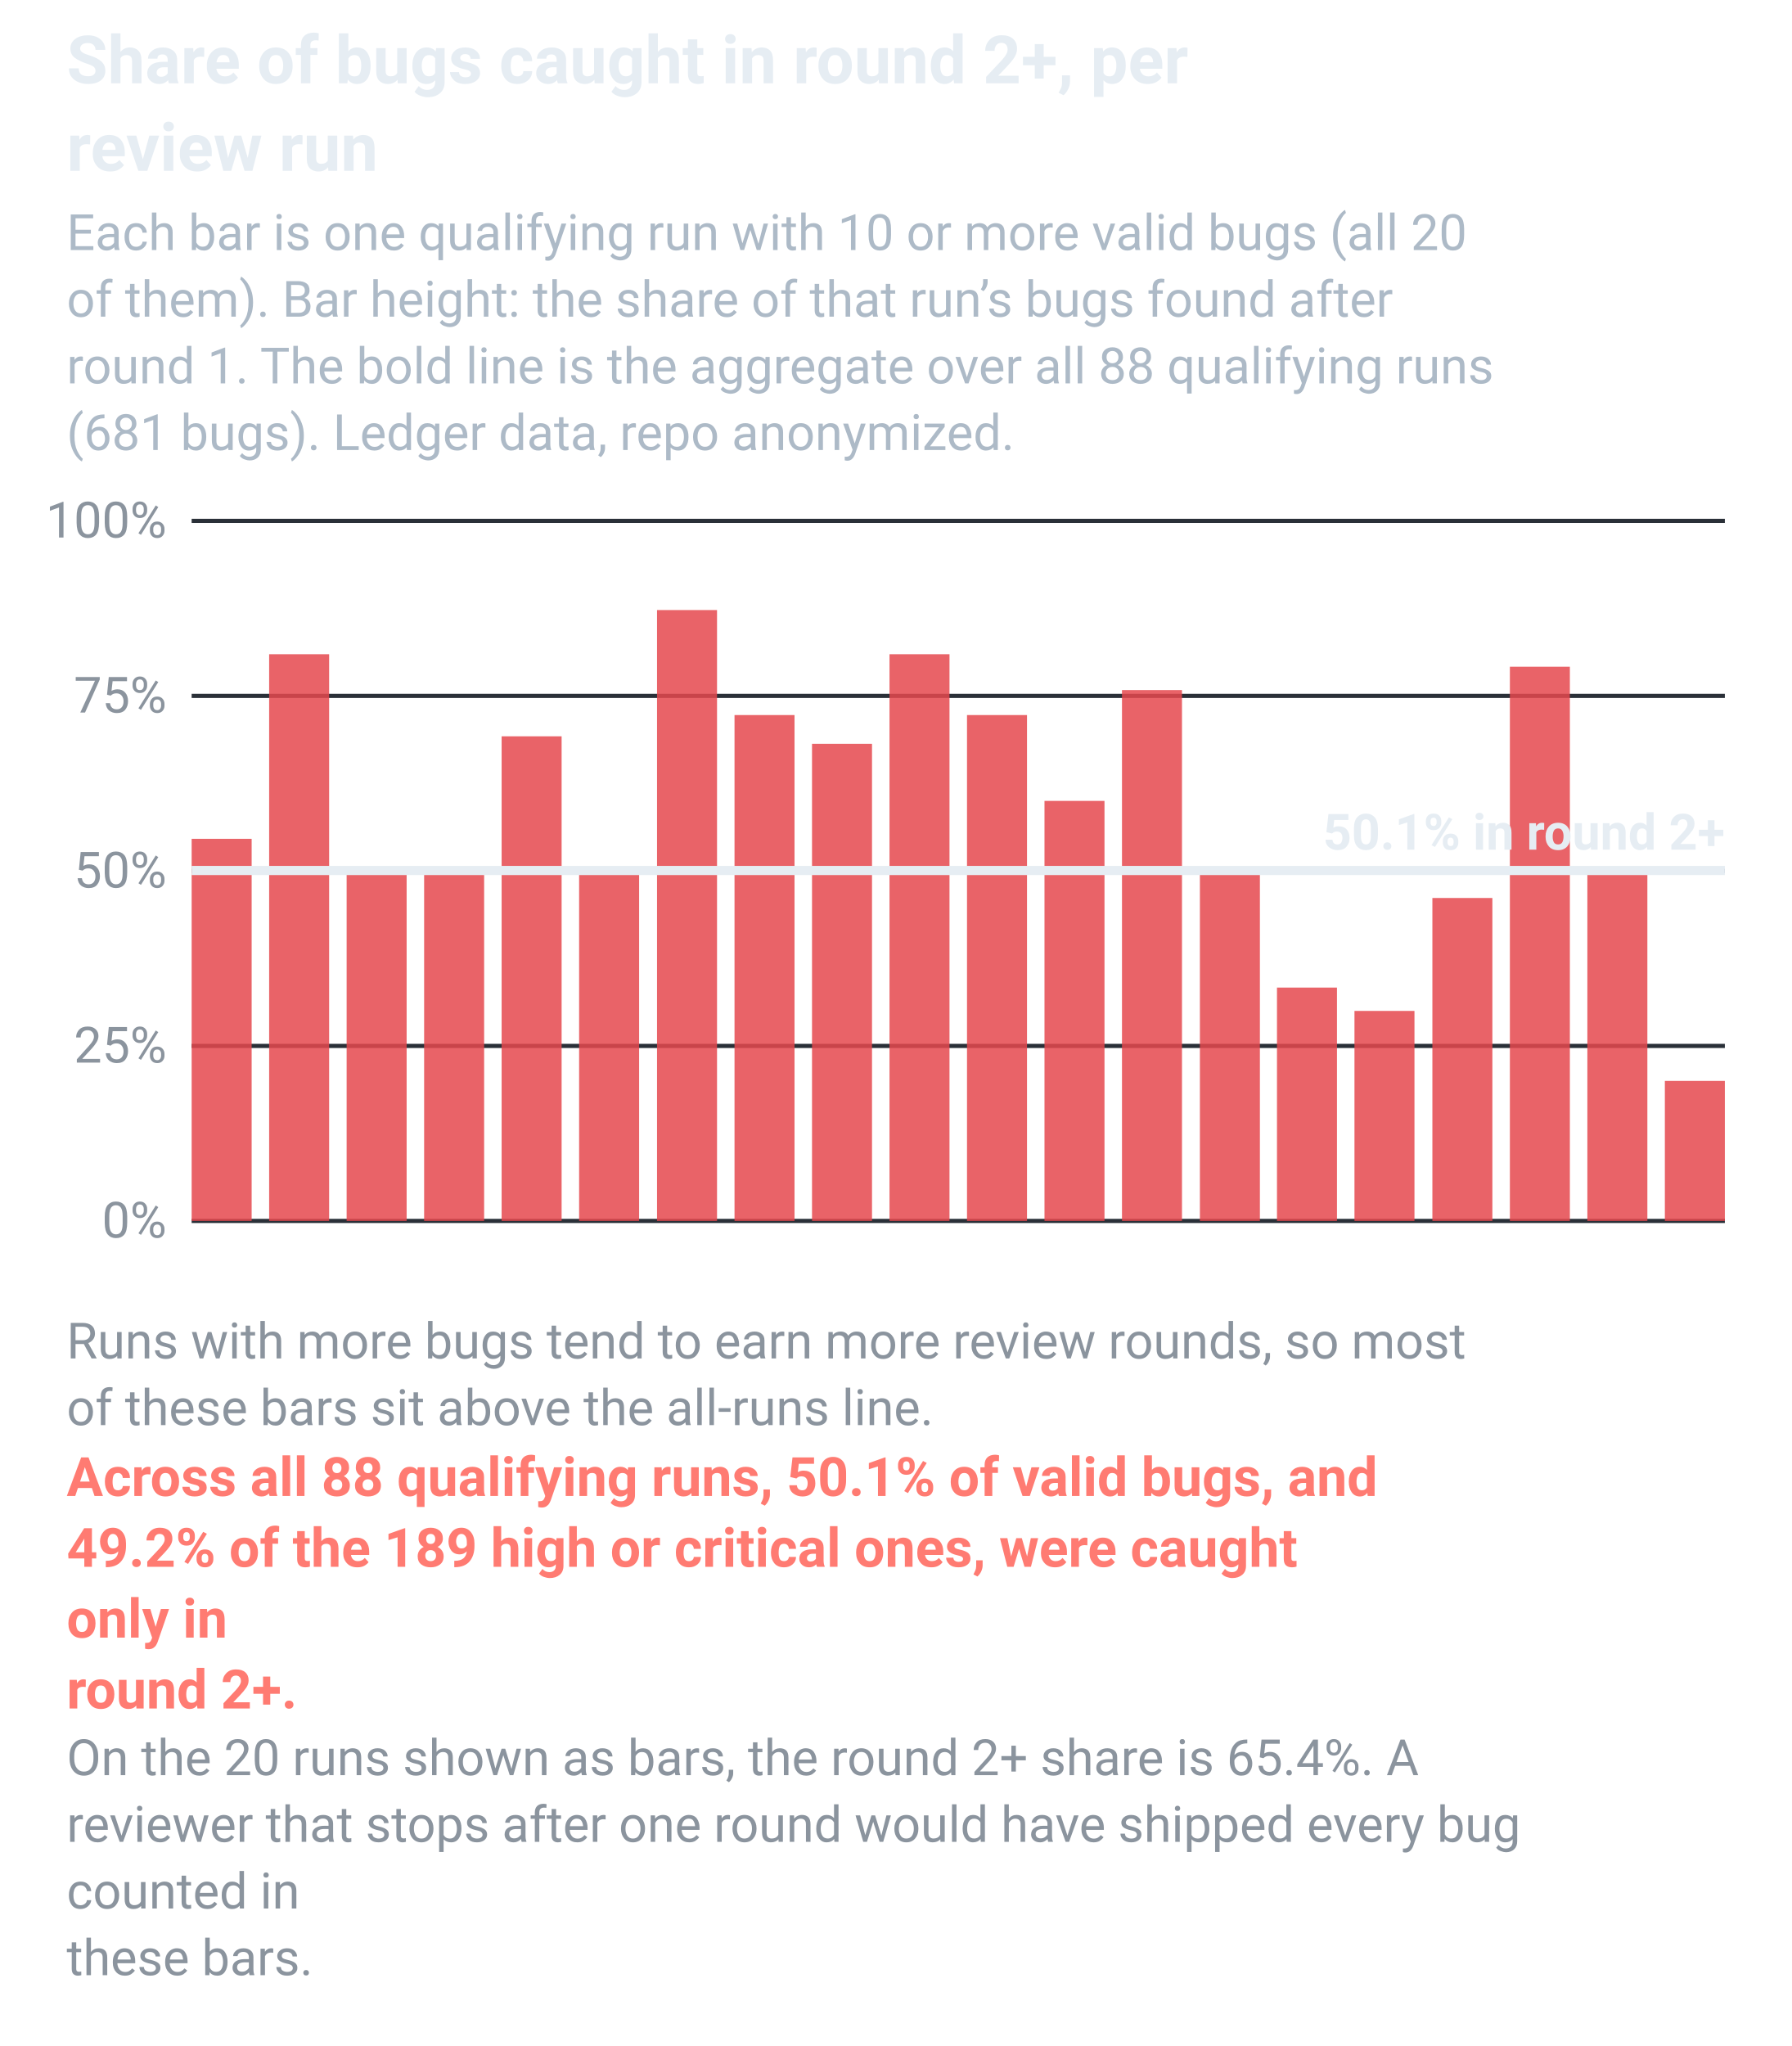
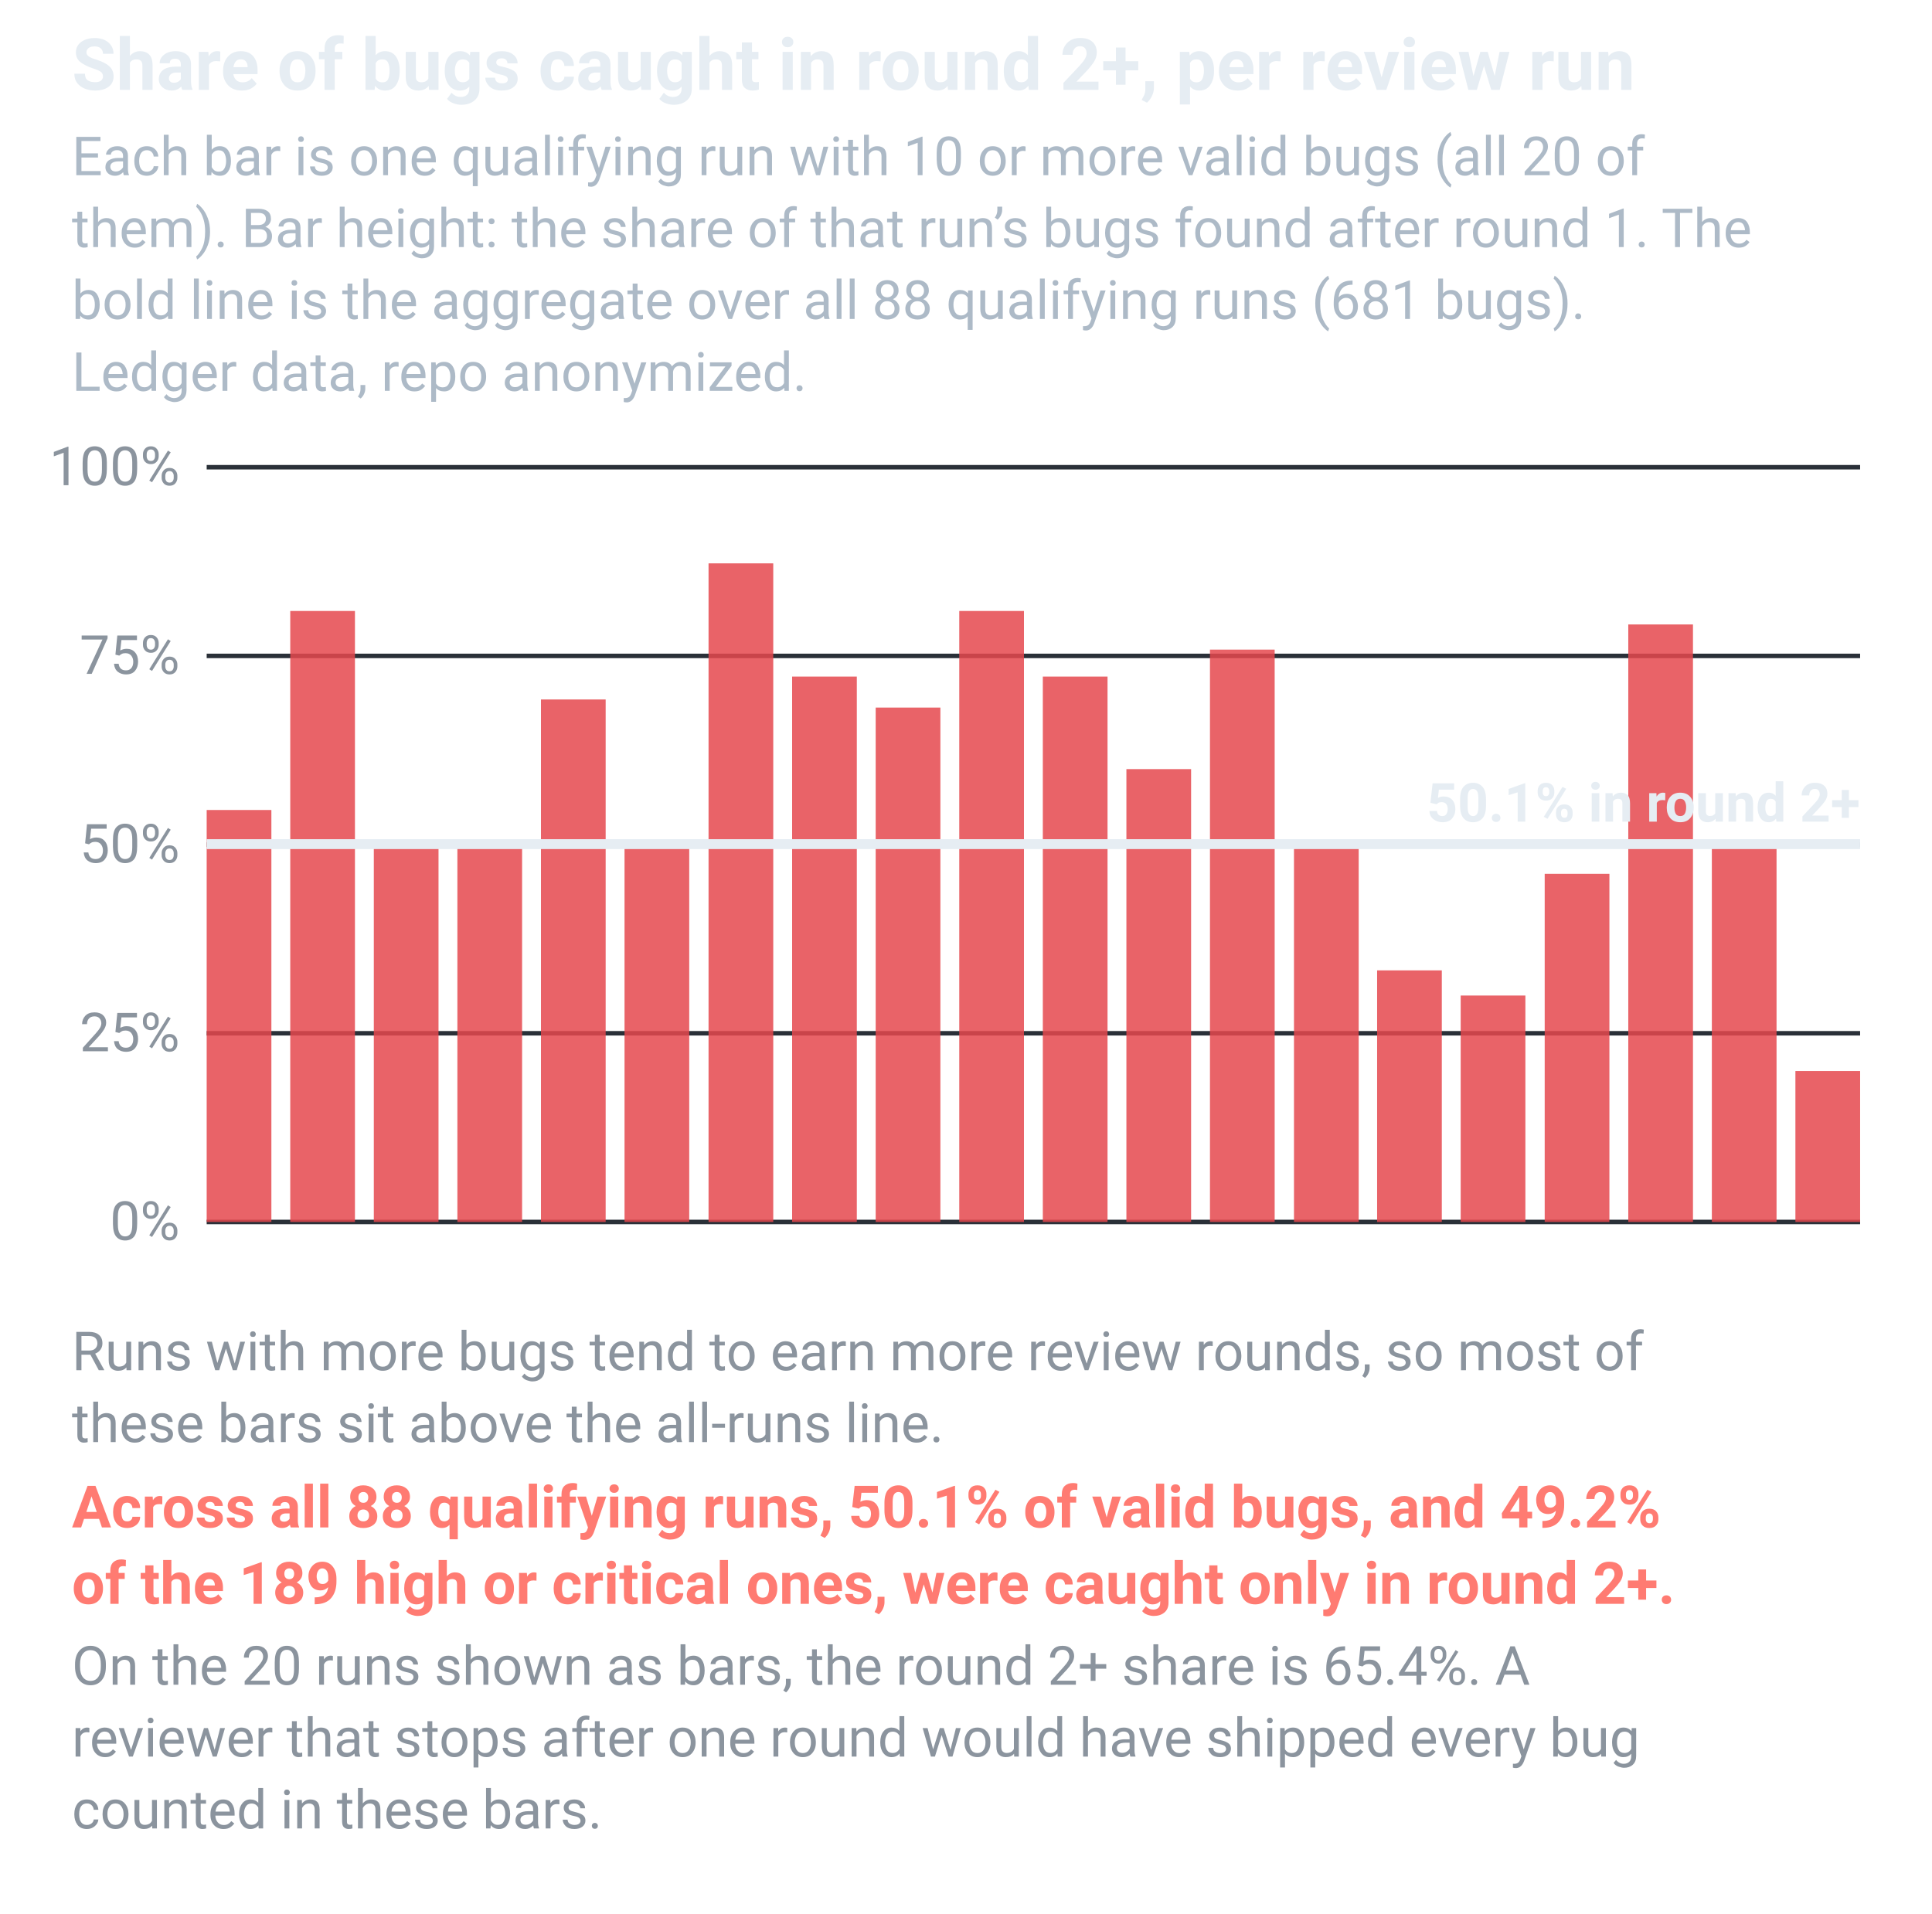
- <svg xmlns="http://www.w3.org/2000/svg" viewBox="0 0 430 491" font-family="-apple-system,Segoe UI,Roboto,Helvetica,Arial,sans-serif">
-   <text x="16.0" y="20.0" font-size="16" font-weight="700" fill="#e6edf3">Share of bugs caught in round 2+, per</text>
-   <text x="16.0" y="41.0" font-size="16" font-weight="700" fill="#e6edf3">review run</text>
-   <text x="16.0" y="60.0" font-size="12" fill="#adbac7">Each bar is one qualifying run with 10 or more valid bugs (all 20</text>
-   <text x="16.0" y="76.0" font-size="12" fill="#adbac7">of them). Bar height: the share of that run’s bugs found after</text>
-   <text x="16.0" y="92.0" font-size="12" fill="#adbac7">round 1. The bold line is the aggregate over all 88 qualifying runs</text>
-   <text x="16.0" y="108.0" font-size="12" fill="#adbac7">(681 bugs). Ledger data, repo anonymized.</text>
-   <line x1="46" y1="293.0" x2="414" y2="293.0" stroke="#2a3038" stroke-width="1" />
-   <text x="40.0" y="297.0" font-size="12" text-anchor="end" fill="#8b949e">0%</text>
-   <line x1="46" y1="251.0" x2="414" y2="251.0" stroke="#2a3038" stroke-width="1" />
-   <text x="40.0" y="255.0" font-size="12" text-anchor="end" fill="#8b949e">25%</text>
-   <line x1="46" y1="209.0" x2="414" y2="209.0" stroke="#2a3038" stroke-width="1" />
-   <text x="40.0" y="213.0" font-size="12" text-anchor="end" fill="#8b949e">50%</text>
-   <line x1="46" y1="167.0" x2="414" y2="167.0" stroke="#2a3038" stroke-width="1" />
-   <text x="40.0" y="171.0" font-size="12" text-anchor="end" fill="#8b949e">75%</text>
-   <line x1="46" y1="125.0" x2="414" y2="125.0" stroke="#2a3038" stroke-width="1" />
-   <text x="40.0" y="129.0" font-size="12" text-anchor="end" fill="#8b949e">100%</text>
-   <rect x="46.0" y="201.3" width="14.4" height="91.7" fill="#E5484D" opacity="0.85" />
-   <rect x="64.6" y="157.0" width="14.4" height="136.0" fill="#E5484D" opacity="0.85" />
-   <rect x="83.2" y="209.0" width="14.4" height="84.0" fill="#E5484D" opacity="0.85" />
-   <rect x="101.8" y="209.0" width="14.4" height="84.0" fill="#E5484D" opacity="0.85" />
-   <rect x="120.4" y="176.7" width="14.4" height="116.3" fill="#E5484D" opacity="0.85" />
-   <rect x="139.0" y="209.0" width="14.4" height="84.0" fill="#E5484D" opacity="0.85" />
-   <rect x="157.7" y="146.4" width="14.4" height="146.6" fill="#E5484D" opacity="0.85" />
-   <rect x="176.3" y="171.6" width="14.4" height="121.4" fill="#E5484D" opacity="0.85" />
-   <rect x="194.9" y="178.5" width="14.4" height="114.5" fill="#E5484D" opacity="0.85" />
-   <rect x="213.5" y="157.0" width="14.4" height="136.0" fill="#E5484D" opacity="0.85" />
-   <rect x="232.1" y="171.6" width="14.4" height="121.4" fill="#E5484D" opacity="0.85" />
-   <rect x="250.7" y="192.2" width="14.4" height="100.8" fill="#E5484D" opacity="0.85" />
-   <rect x="269.3" y="165.6" width="14.4" height="127.4" fill="#E5484D" opacity="0.85" />
-   <rect x="288.0" y="209.0" width="14.4" height="84.0" fill="#E5484D" opacity="0.85" />
-   <rect x="306.5" y="237.0" width="14.4" height="56.0" fill="#E5484D" opacity="0.85" />
-   <rect x="325.1" y="242.6" width="14.4" height="50.4" fill="#E5484D" opacity="0.85" />
-   <rect x="343.8" y="215.5" width="14.4" height="77.5" fill="#E5484D" opacity="0.85" />
-   <rect x="362.4" y="160.0" width="14.4" height="133.0" fill="#E5484D" opacity="0.85" />
-   <rect x="381.0" y="209.0" width="14.4" height="84.0" fill="#E5484D" opacity="0.85" />
-   <rect x="399.6" y="259.4" width="14.4" height="33.6" fill="#E5484D" opacity="0.85" />
-   <line x1="46" y1="208.9" x2="414" y2="208.9" stroke="#e6edf3" stroke-width="2.2" />
-   <text x="414.0" y="203.9" font-size="12" font-weight="700" text-anchor="end" fill="#e6edf3">50.1% in round 2+</text>
-   <text x="16.0" y="326.0" font-size="12" fill="#8b949e">Runs with more bugs tend to earn more review rounds, so most</text>
-   <text x="16.0" y="342.0" font-size="12" fill="#8b949e">of these bars sit above the all-runs line.</text>
-   <text x="16.0" y="359.0" font-size="13" font-weight="700" fill="#ff7b72">Across all 88 qualifying runs, 50.1% of valid bugs, and</text>
-   <text x="16.0" y="376.0" font-size="13" font-weight="700" fill="#ff7b72">49.2% of the 189 high or critical ones, were caught</text>
-   <text x="16.0" y="393.0" font-size="13" font-weight="700" fill="#ff7b72">only in</text>
-   <text x="16.0" y="410.0" font-size="13" font-weight="700" fill="#ff7b72">round 2+.</text>
-   <text x="16.0" y="426.0" font-size="12" fill="#8b949e">On the 20 runs shown as bars, the round 2+ share is 65.4%. A</text>
-   <text x="16.0" y="442.0" font-size="12" fill="#8b949e">reviewer that stops after one round would have shipped every bug</text>
-   <text x="16.0" y="458.0" font-size="12" fill="#8b949e">counted in</text>
-   <text x="16.0" y="474.0" font-size="12" fill="#8b949e">these bars.</text>
+ <svg xmlns="http://www.w3.org/2000/svg" viewBox="0 0 430 426" font-family="-apple-system,Segoe UI,Roboto,Helvetica,Arial,sans-serif">
+   <text x="16.0" y="20.0" font-size="16" font-weight="700" fill="#e6edf3">Share of bugs caught in round 2+, per review run</text>
+   <text x="16.0" y="39.0" font-size="12" fill="#adbac7">Each bar is one qualifying run with 10 or more valid bugs (all 20 of</text>
+   <text x="16.0" y="55.0" font-size="12" fill="#adbac7">them). Bar height: the share of that run’s bugs found after round 1. The</text>
+   <text x="16.0" y="71.0" font-size="12" fill="#adbac7">bold line is the aggregate over all 88 qualifying runs (681 bugs).</text>
+   <text x="16.0" y="87.0" font-size="12" fill="#adbac7">Ledger data, repo anonymized.</text>
+   <line x1="46" y1="272.0" x2="414" y2="272.0" stroke="#2a3038" stroke-width="1" />
+   <text x="40.0" y="276.0" font-size="12" text-anchor="end" fill="#8b949e">0%</text>
+   <line x1="46" y1="230.0" x2="414" y2="230.0" stroke="#2a3038" stroke-width="1" />
+   <text x="40.0" y="234.0" font-size="12" text-anchor="end" fill="#8b949e">25%</text>
+   <line x1="46" y1="188.0" x2="414" y2="188.0" stroke="#2a3038" stroke-width="1" />
+   <text x="40.0" y="192.0" font-size="12" text-anchor="end" fill="#8b949e">50%</text>
+   <line x1="46" y1="146.0" x2="414" y2="146.0" stroke="#2a3038" stroke-width="1" />
+   <text x="40.0" y="150.0" font-size="12" text-anchor="end" fill="#8b949e">75%</text>
+   <line x1="46" y1="104.0" x2="414" y2="104.0" stroke="#2a3038" stroke-width="1" />
+   <text x="40.0" y="108.0" font-size="12" text-anchor="end" fill="#8b949e">100%</text>
+   <rect x="46.0" y="180.3" width="14.4" height="91.7" fill="#E5484D" opacity="0.85" />
+   <rect x="64.6" y="136.0" width="14.4" height="136.0" fill="#E5484D" opacity="0.85" />
+   <rect x="83.2" y="188.0" width="14.4" height="84.0" fill="#E5484D" opacity="0.85" />
+   <rect x="101.8" y="188.0" width="14.4" height="84.0" fill="#E5484D" opacity="0.85" />
+   <rect x="120.4" y="155.7" width="14.4" height="116.3" fill="#E5484D" opacity="0.85" />
+   <rect x="139.0" y="188.0" width="14.4" height="84.0" fill="#E5484D" opacity="0.85" />
+   <rect x="157.7" y="125.4" width="14.4" height="146.6" fill="#E5484D" opacity="0.85" />
+   <rect x="176.3" y="150.6" width="14.4" height="121.4" fill="#E5484D" opacity="0.85" />
+   <rect x="194.9" y="157.5" width="14.4" height="114.5" fill="#E5484D" opacity="0.85" />
+   <rect x="213.5" y="136.0" width="14.4" height="136.0" fill="#E5484D" opacity="0.85" />
+   <rect x="232.1" y="150.6" width="14.4" height="121.4" fill="#E5484D" opacity="0.85" />
+   <rect x="250.7" y="171.2" width="14.4" height="100.8" fill="#E5484D" opacity="0.85" />
+   <rect x="269.3" y="144.6" width="14.4" height="127.4" fill="#E5484D" opacity="0.85" />
+   <rect x="288.0" y="188.0" width="14.4" height="84.0" fill="#E5484D" opacity="0.85" />
+   <rect x="306.5" y="216.0" width="14.4" height="56.0" fill="#E5484D" opacity="0.85" />
+   <rect x="325.1" y="221.6" width="14.4" height="50.4" fill="#E5484D" opacity="0.85" />
+   <rect x="343.8" y="194.5" width="14.4" height="77.5" fill="#E5484D" opacity="0.85" />
+   <rect x="362.4" y="139.0" width="14.4" height="133.0" fill="#E5484D" opacity="0.85" />
+   <rect x="381.0" y="188.0" width="14.4" height="84.0" fill="#E5484D" opacity="0.85" />
+   <rect x="399.6" y="238.4" width="14.4" height="33.6" fill="#E5484D" opacity="0.85" />
+   <line x1="46" y1="187.9" x2="414" y2="187.9" stroke="#e6edf3" stroke-width="2.2" />
+   <text x="414.0" y="182.9" font-size="12" font-weight="700" text-anchor="end" fill="#e6edf3">50.1% in round 2+</text>
+   <text x="16.0" y="305.0" font-size="12" fill="#8b949e">Runs with more bugs tend to earn more review rounds, so most of</text>
+   <text x="16.0" y="321.0" font-size="12" fill="#8b949e">these bars sit above the all-runs line.</text>
+   <text x="16.0" y="340.0" font-size="13" font-weight="700" fill="#ff7b72">Across all 88 qualifying runs, 50.1% of valid bugs, and 49.2%</text>
+   <text x="16.0" y="357.0" font-size="13" font-weight="700" fill="#ff7b72">of the 189 high or critical ones, were caught only in round 2+.</text>
+   <text x="16.0" y="375.0" font-size="12" fill="#8b949e">On the 20 runs shown as bars, the round 2+ share is 65.4%. A</text>
+   <text x="16.0" y="391.0" font-size="12" fill="#8b949e">reviewer that stops after one round would have shipped every bug</text>
+   <text x="16.0" y="407.0" font-size="12" fill="#8b949e">counted in these bars.</text>
</svg>
